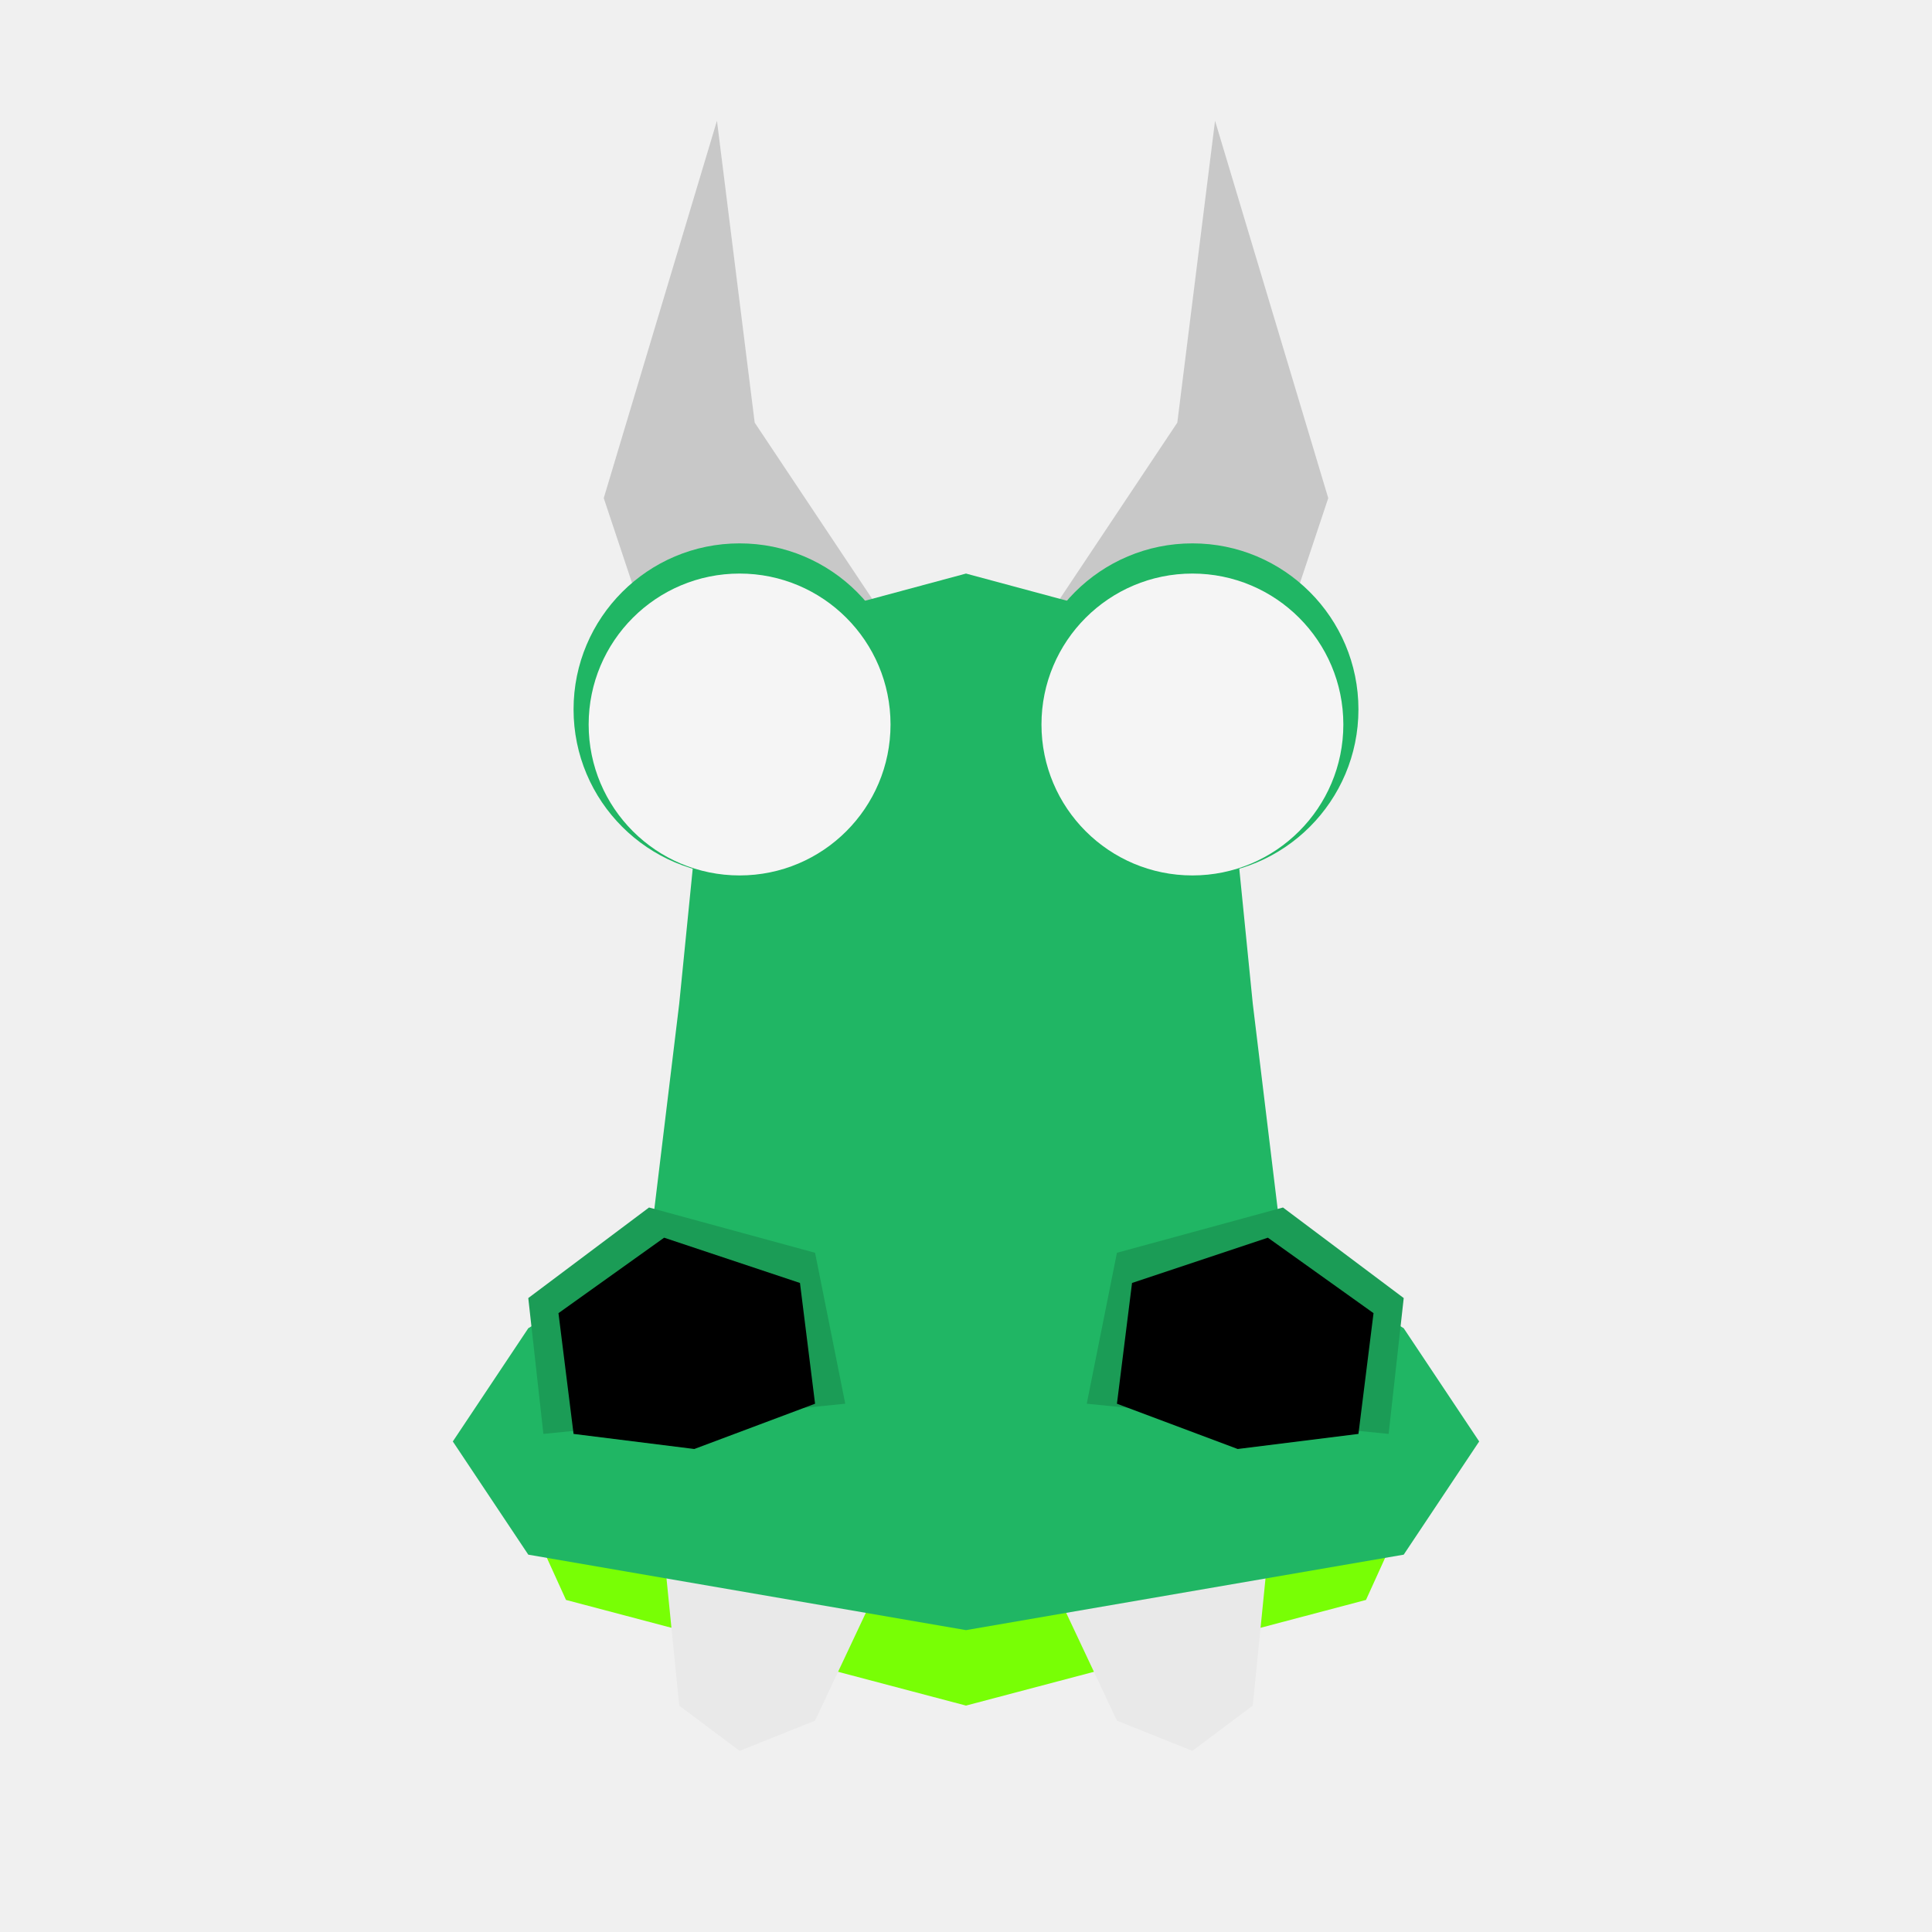
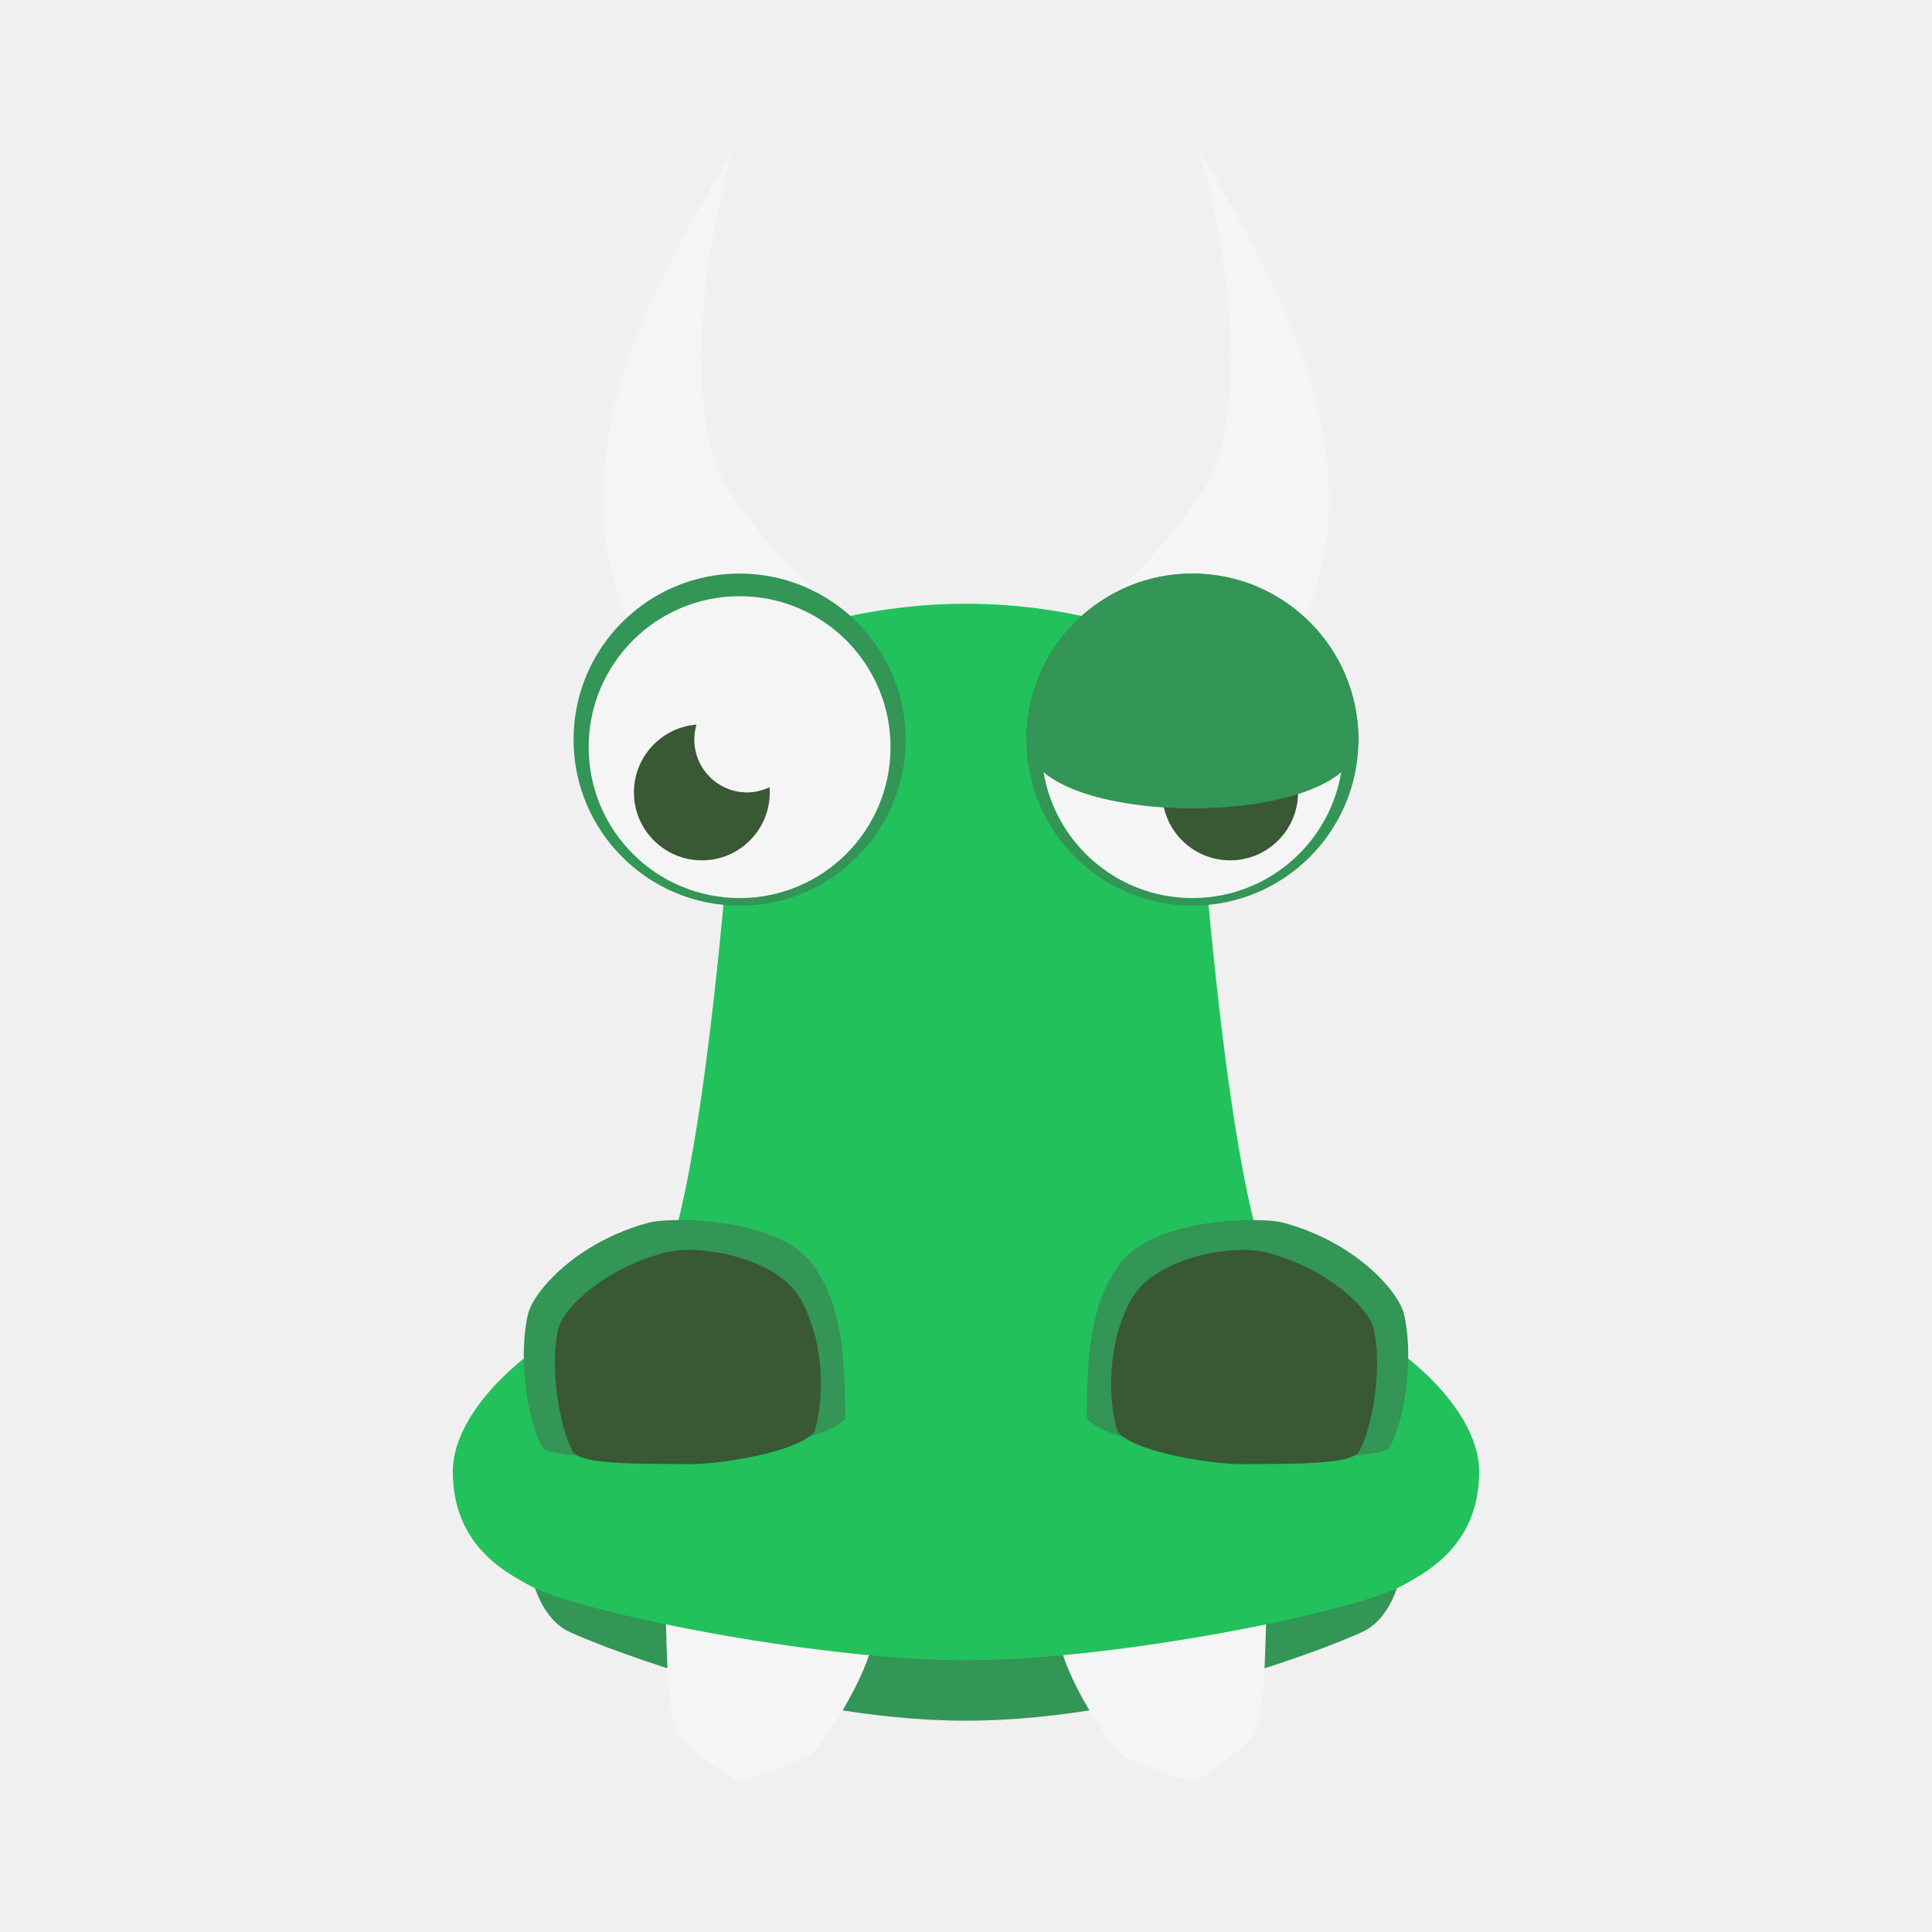
<svg xmlns="http://www.w3.org/2000/svg" xmlns:xlink="http://www.w3.org/1999/xlink" width="256" height="256" id="svg2" version="1.1">
  <defs id="defs4" />
  <g id="layer3" style="display:none">
    <rect style="fill:#ffffff;fill-opacity:1;fill-rule:evenodd;stroke:none" id="rect3802" width="276" height="276" x="-10" y="-10" rx="16.107" ry="16.107" />
  </g>
-   <g id="layer6">
-     <path style="display:inline;fill:#c8c8c8;fill-opacity:1;stroke:none" d="M 95,16 80,66 90,96 120,86 100,56 z" id="path2999" />
+   <g id="layer6" style="display:inline">
+     <path style="fill:#f5f5f5;fill-opacity:1;stroke:none;display:inline;stroke-opacity:1;stroke-width:2;stroke-miterlimit:4;stroke-dasharray:none" d="M 97,20 C 86.997,37.325 78.807,52.027 80,70 c 2.394,17.833 11.347,25.004 20,30 L 118,85 C 108.609,81.605 98.504,68.338 96,64 92.999,58.802 90.532,44.138 97,20 z" id="path2999" />
    <use style="display:inline" x="0" y="0" xlink:href="#path2999" id="use3829" transform="matrix(-1,0,0,1,256,0)" width="256" height="256" />
  </g>
  <g id="layer10">
-     <path style="display:inline;fill:#78ff05;fill-opacity:1;stroke:none" d="m 70,201 5,11 53,14 0,-25 z" id="path3791" />
+     <path style="fill:#339556;fill-opacity:1;stroke:none;display:inline" d="m 70,205 c 0,4.021 1.529,8.996 5,11 1.723,0.995 27.979,12 53,12 l 0,-23 z" id="path3791" />
    <use style="display:inline" x="0" y="0" xlink:href="#path3791" id="use3837" transform="matrix(-1,0,0,1,256,0)" width="256" height="256" />
  </g>
  <g id="layer9">
-     <path style="display:inline;fill:#e9e9e9;fill-opacity:1;stroke:none" d="m 88,206 2,20 8,6 10,-4 8,-17 z" id="path3007" />
+     <path style="fill:#f5f5f5;fill-opacity:1;stroke:none;display:inline" d="m 88,210 c 0.506,5.986 -0.011,16.516 2,20 0.762,1.319 6.974,6 8,6 1.036,0 9.406,-2.971 10,-4 3.099,-3.945 8,-11.968 8,-17 z" id="path3007" />
    <use style="display:inline" x="0" y="0" xlink:href="#path3007" id="use3808" transform="matrix(-1,0,0,1,256,0)" width="256" height="256" />
  </g>
  <g id="layer2" style="display:inline">
    <use x="0" y="0" xlink:href="#path2997" id="use3835" transform="matrix(-1,0,0,1,256,0)" width="256" height="256" />
-     <path style="fill:#20b664;fill-opacity:1;stroke:none" d="m 128,76 0,140 -58,-10 -10,-15 10,-15 16,-10 4,-33 4,-40 8,-10 z" id="path2997" />
+     <path style="fill:#22c15c;fill-opacity:1;stroke:none" d="m 128,80 0,140 c -19.995,0 -51.926,-6.493 -58,-10 -2.589,-1.495 -10,-4.996 -10,-15 0,-9.003 12.44,-19.634 25,-23 7.729,-2.071 12.402,-67.005 13,-82 0.184,-1.984 2.247,-3.988 4,-5 0.322,-0.322 10.988,-5 26,-5 z" id="path2997" />
  </g>
  <g id="layer7" style="display:inline">
-     <path style="fill:#1b9c56;fill-opacity:1;stroke:none;display:inline" d="m 72,190 -2,-18 16,-12 22,6 4,20 z" id="path3011" />
+     <path style="fill:#339556;fill-opacity:1;stroke:none;display:inline" d="m 72,192 c -2.492,-4.317 -3.258,-13.095 -2,-18 0.782,-2.918 6.362,-9.418 16,-12 2.914,-0.781 17.688,-0.755 22,6 3.486,4.885 4,11.981 4,20 -5.667,5.667 -36.53,6.003 -40,4 z" id="path3011" />
    <use style="display:inline" x="0" y="0" xlink:href="#path3011" id="use3804" transform="matrix(-1,0,0,1,256,0)" width="256" height="256" />
  </g>
-   <g id="layer8">
-     <path style="display:inline;fill:#000000;fill-opacity:1;stroke:none" d="m 76,190 -2,-16 14,-10 18,6 2,16 -16,6 z" id="path3003" />
+   <g id="layer8" style="display:inline">
+     <path style="fill:#395834;fill-opacity:1;stroke:none;display:inline" d="m 76,192.5 c -1.997,-3.458 -3.166,-11.626 -2,-16.5 0.775,-2.894 6.309,-7.939 14,-10 4.814,-1.29 14.974,0.759 18,6 2.818,4.882 3.489,11.942 2,17.5 -1.51,2.616 -11.026,4.33 -16,4.5 -9.001,0 -14.572,-0.072 -16,-1.5 z" id="path3003" />
    <use style="display:inline" x="0" y="0" xlink:href="#path3003" id="use3806" transform="matrix(-1,0,0,1,256,0)" width="256" height="256" />
  </g>
  <g id="layer5" style="display:inline">
-     <path transform="matrix(0.8953295,0,0,1.121178,-1.870507,-11.6703)" d="m 136.118,94.249 a 24.572,19.622 0 1 1 -49.144,0 24.572,19.622 0 1 1 49.144,0 z" id="path3789" style="fill:#20b664;fill-opacity:1;fill-rule:evenodd;stroke:none;display:inline" />
+     <path transform="matrix(0.8953295,0,0,1.121178,-1.870507,-7.670305)" d="m 136.118,94.249 a 24.572,19.622 0 1 1 -49.144,0 24.572,19.622 0 1 1 49.144,0 z" id="path3789" style="fill:#339556;fill-opacity:1;fill-rule:evenodd;stroke:none;display:inline" />
    <use style="display:inline" x="0" y="0" xlink:href="#path3789" id="use3831" transform="matrix(-1,0,0,1,256,0)" width="256" height="256" />
  </g>
  <g id="layer4" style="display:inline">
-     <path style="fill:#f5f5f5;fill-opacity:1;fill-rule:evenodd;stroke:none;display:inline" id="path3015" d="m 136.118,94.249 a 24.572,19.622 0 1 1 -49.144,0 24.572,19.622 0 1 1 49.144,0 z" transform="matrix(0.8139359,0,0,1.019253,7.208631,-0.06391062)" />
+     <path style="fill:#f5f5f5;fill-opacity:1;fill-rule:evenodd;stroke:none;display:inline" id="path3015" d="m 136.118,94.249 a 24.572,19.622 0 1 1 -49.144,0 24.572,19.622 0 1 1 49.144,0 z" transform="matrix(0.8139359,0,0,1.019253,7.208631,2.936086)" />
    <use style="display:inline" x="0" y="0" xlink:href="#path3015" id="use3833" transform="matrix(-1,0,0,1,256,0)" width="256" height="256" />
  </g>
+   <g id="layer11">
+     <path style="fill:#395834;fill-opacity:1;fill-rule:evenodd;stroke:none" d="M 92.094 96.031 C 87.555 96.492 84 100.34 84 105 C 84 109.971 88.029 114 93 114 C 97.971 114 102 109.971 102 105 C 102 104.764 101.987 104.544 101.969 104.312 C 101.065 104.738 100.065 105 99 105 C 95.134 105 92 101.866 92 98 C 92 97.319 92.1 96.653 92.281 96.031 C 92.218 96.036 92.156 96.025 92.094 96.031 z " id="path3787" />
+     <use x="0" y="0" xlink:href="#path3787" id="use3791" transform="matrix(-1,0,0,1,256,0)" width="256" height="256" />
+   </g>
+   <g id="layer1" style="display:inline">
+     <path transform="matrix(-0.8953295,0,0,1.121178,257.8705,-7.670305)" style="fill:#339556;fill-opacity:1;fill-rule:evenodd;stroke:none;display:inline" d="m 136.118,94.249 c 0,10.837 -49.144,10.837 -49.144,0 0,-10.837 11.001,-19.622 24.572,-19.622 13.571,0 24.572,8.785 24.572,19.622 z" id="use3777" />
+   </g>
</svg>
